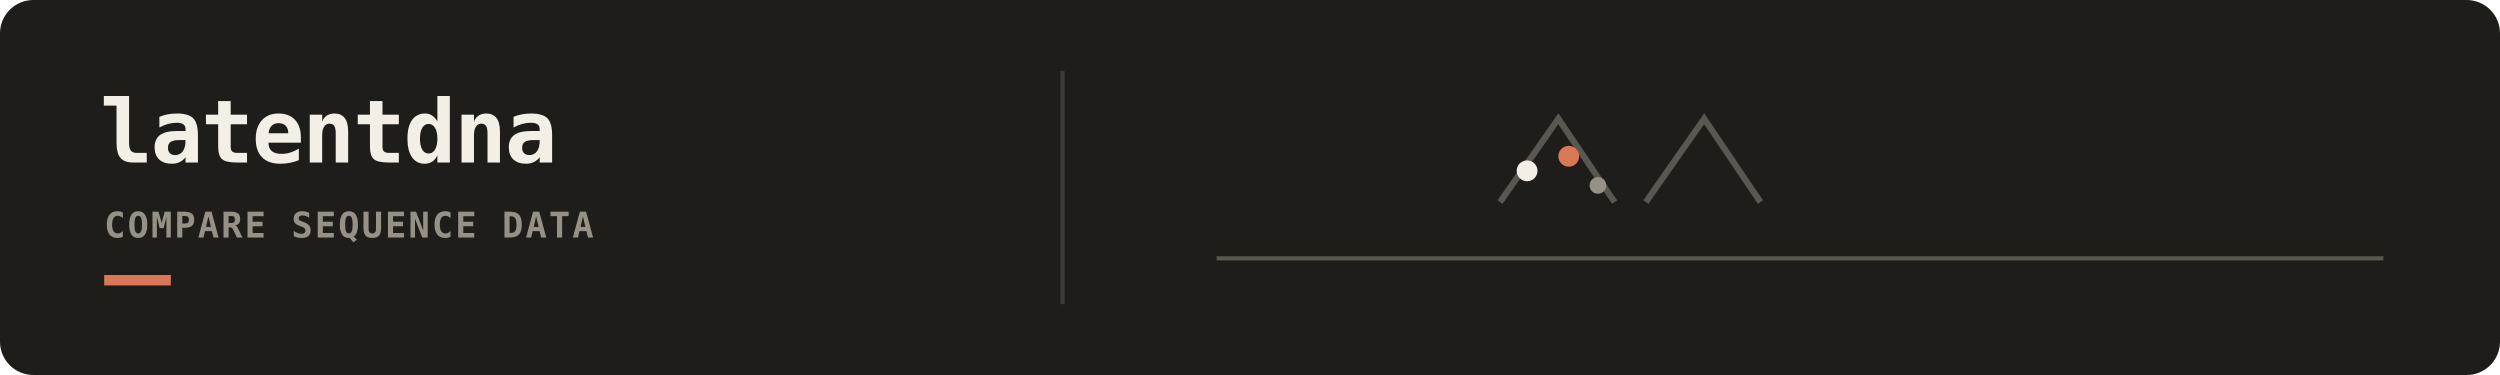
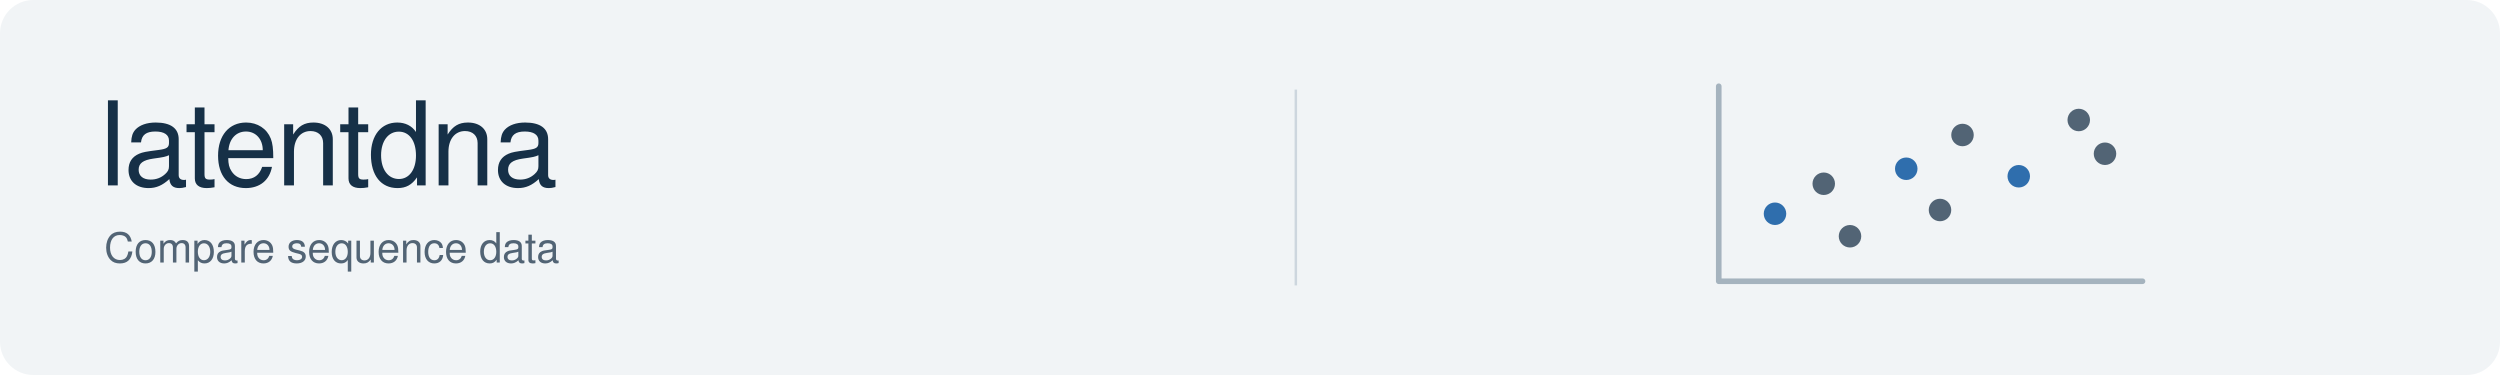
<svg xmlns="http://www.w3.org/2000/svg" width="1200" height="180" viewBox="0 0 1200 180" fill="none" role="img" aria-labelledby="latentdna-banner-title latentdna-banner-description" shape-rendering="geometricPrecision">
-   <rect width="1200" height="180" rx="16" fill="#1E1D1A" />
-   <g font-family="Menlo, Monaco, Consolas, monospace">
-     <text x="48" y="78" fill="#F3EFE7" font-size="42" font-weight="700" letter-spacing="-1">latentdna</text>
-     <text x="50" y="114" fill="#969087" font-size="17" font-weight="700" letter-spacing="1">COMPARE SEQUENCE DATA</text>
-     <rect x="50" y="132" width="32" height="5" fill="#D97757" />
+   <rect width="1200" height="180" rx="16" fill="#F1F4F6" />
+   <g font-family="Helvetica Neue, Helvetica, Arial, sans-serif">
+     <text x="48" y="89" fill="#163047" font-size="56" font-weight="500" letter-spacing="-1.1">latentdna</text>
+     <text x="50" y="126" fill="#526475" font-size="20">Compare sequence data</text>
  </g>
-   <path d="M510 34V146" stroke="#3F3C37" stroke-width="2" />
-   <path d="M584 124H1144" stroke="#5A5650" stroke-width="2" />
-   <g transform="translate(720 48)">
-     <path d="M0 49L28 9L55 49" stroke="#5A5650" stroke-width="3" fill="none" />
-     <circle cx="13" cy="34" r="5" fill="#F3EFE7" />
-     <circle cx="33" cy="27" r="5" fill="#D97757" />
-     <circle cx="47" cy="41" r="4" fill="#969087" />
-     <path d="M70 49L98 9L125 49" stroke="#5A5650" stroke-width="3" fill="none" />
+   <path d="M622 43V137" stroke="#CDD6DE" stroke-width="1.2" />
+   <g transform="translate(808.8 32.4) scale(1.8)">
+     <path d="M9 5V57H122" stroke="#A5B3BE" stroke-width="1.5" fill="none" stroke-linejoin="round" stroke-linecap="round" />
+     <circle cx="24" cy="39" r="3" fill="#2F6EAD" />
+     <circle cx="37" cy="31" r="3" fill="#526475" />
+     <circle cx="44" cy="45" r="3" fill="#526475" />
+     <circle cx="59" cy="27" r="3" fill="#2F6EAD" />
+     <circle cx="68" cy="38" r="3" fill="#526475" />
+     <circle cx="74" cy="18" r="3" fill="#526475" />
+     <circle cx="89" cy="29" r="3" fill="#2F6EAD" />
+     <circle cx="105" cy="14" r="3" fill="#526475" />
+     <circle cx="112" cy="23" r="3" fill="#526475" />
  </g>
</svg>
